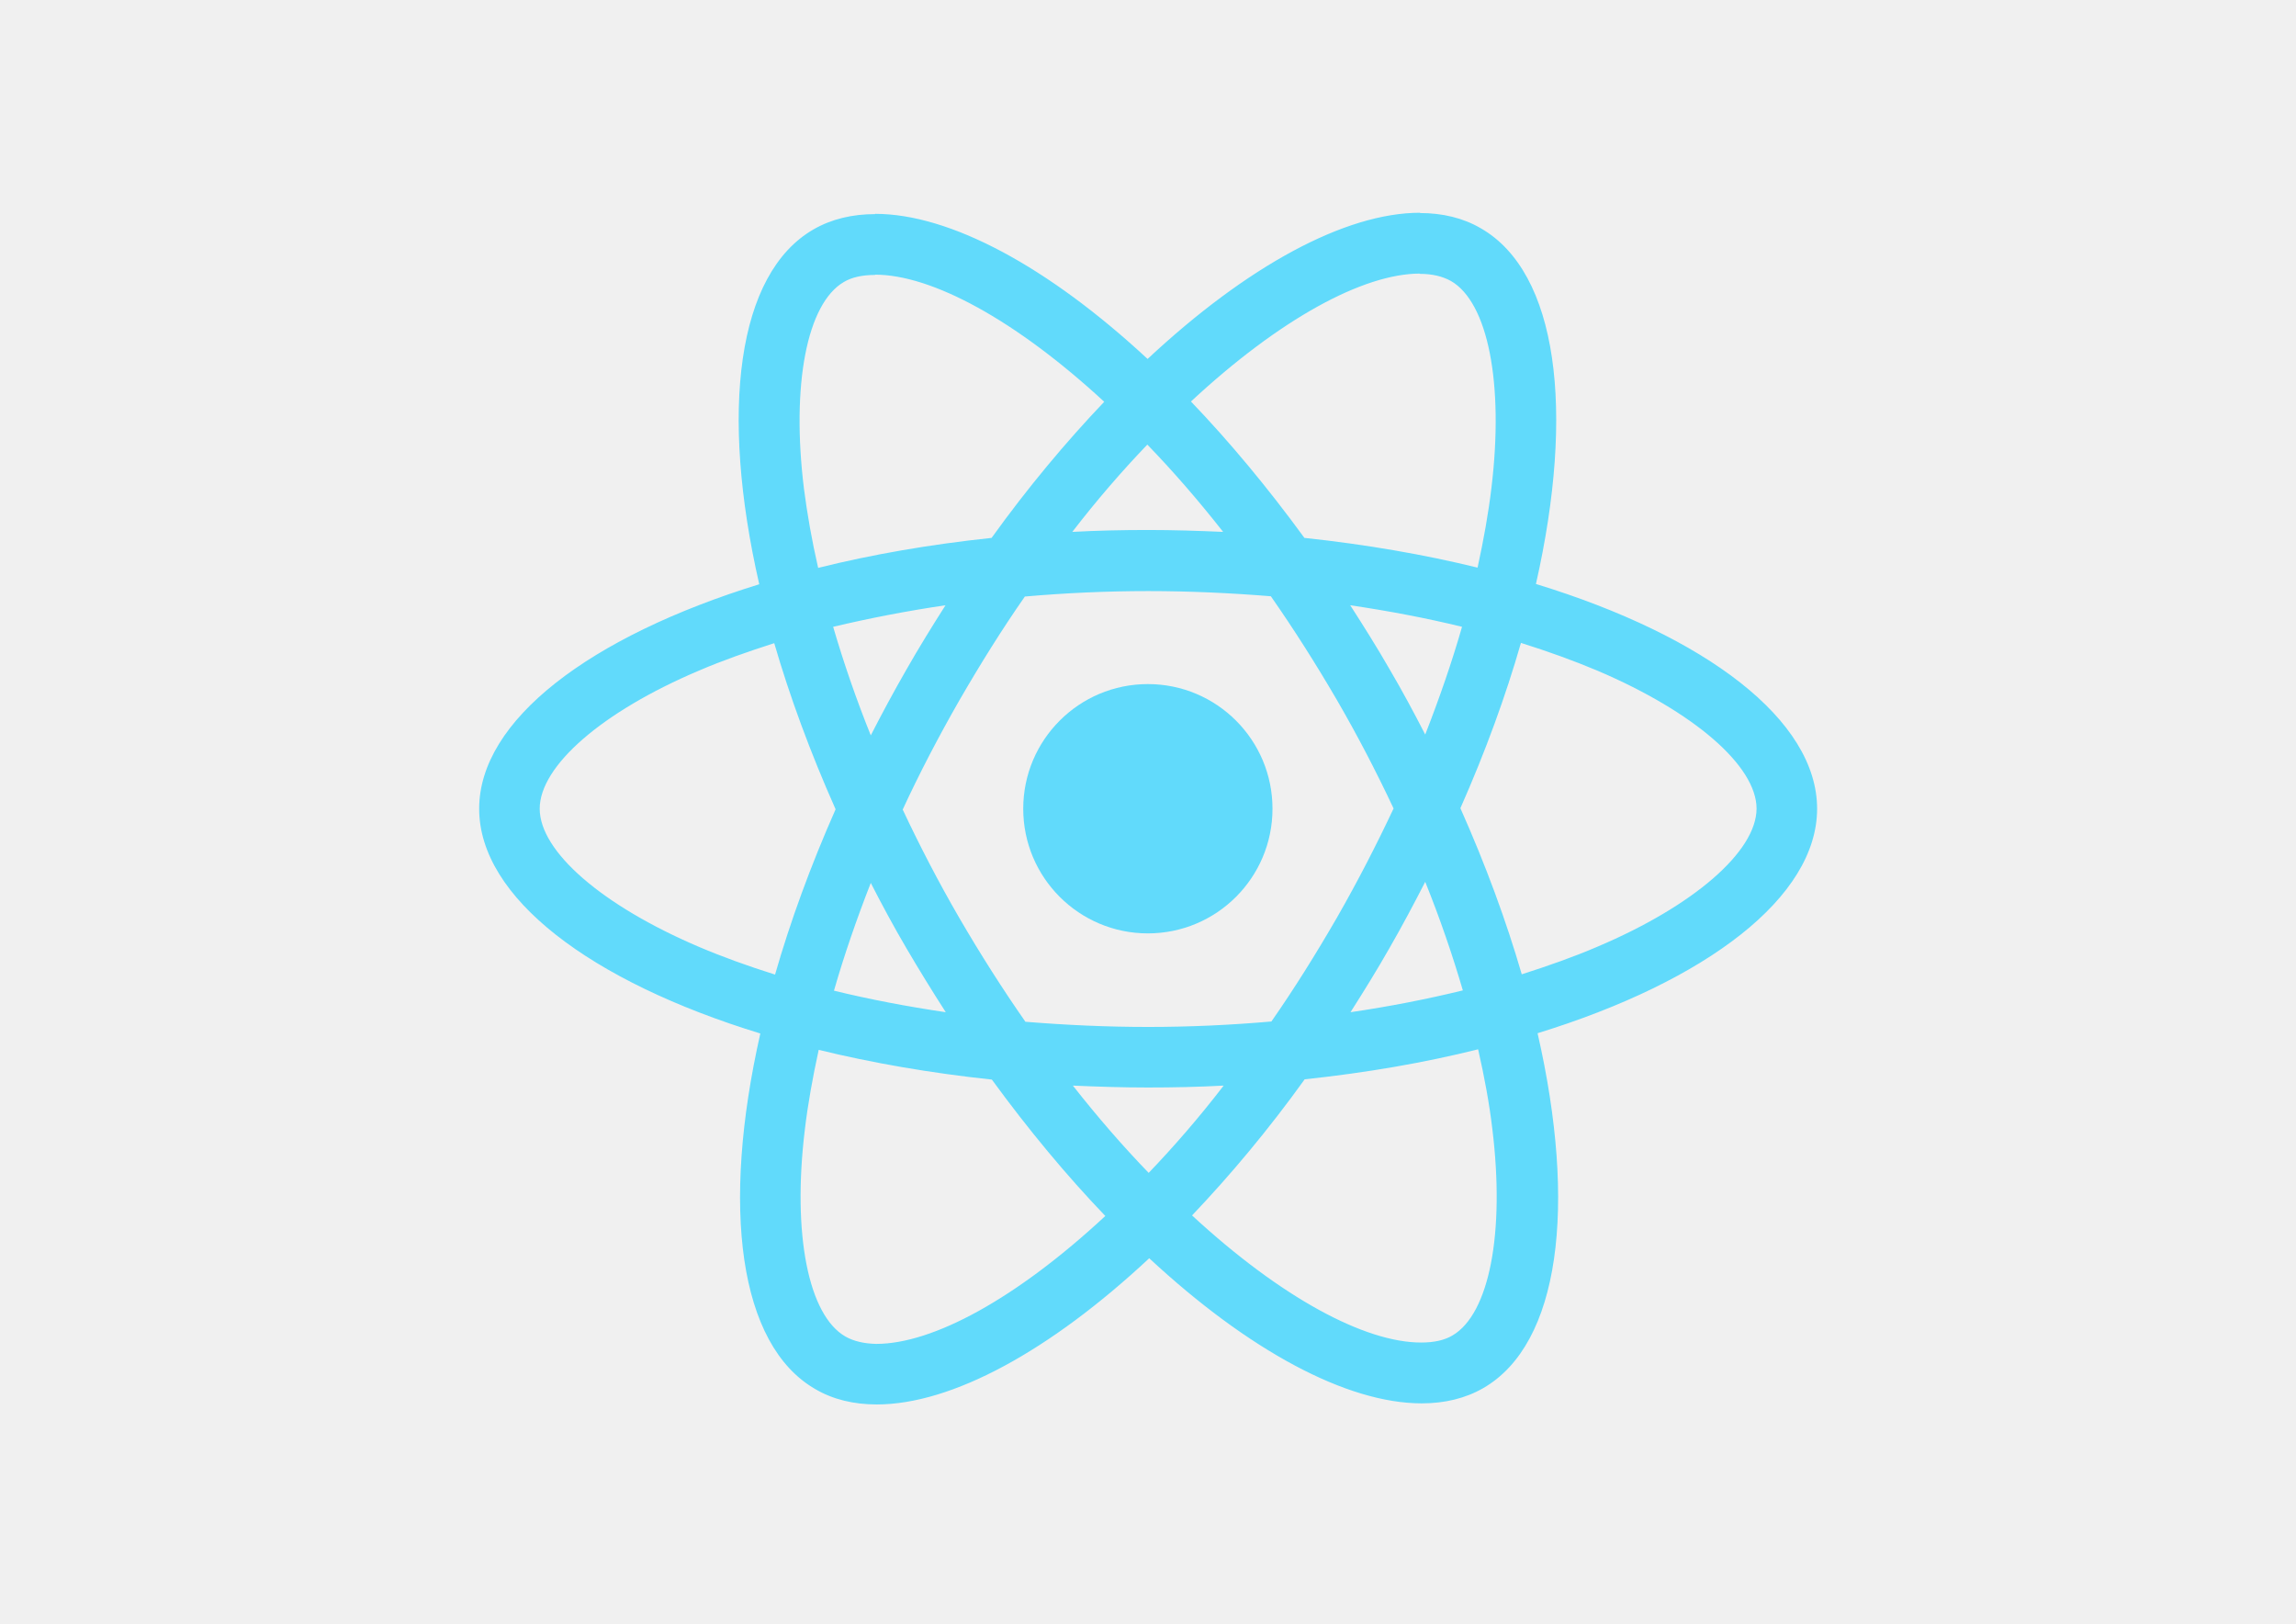
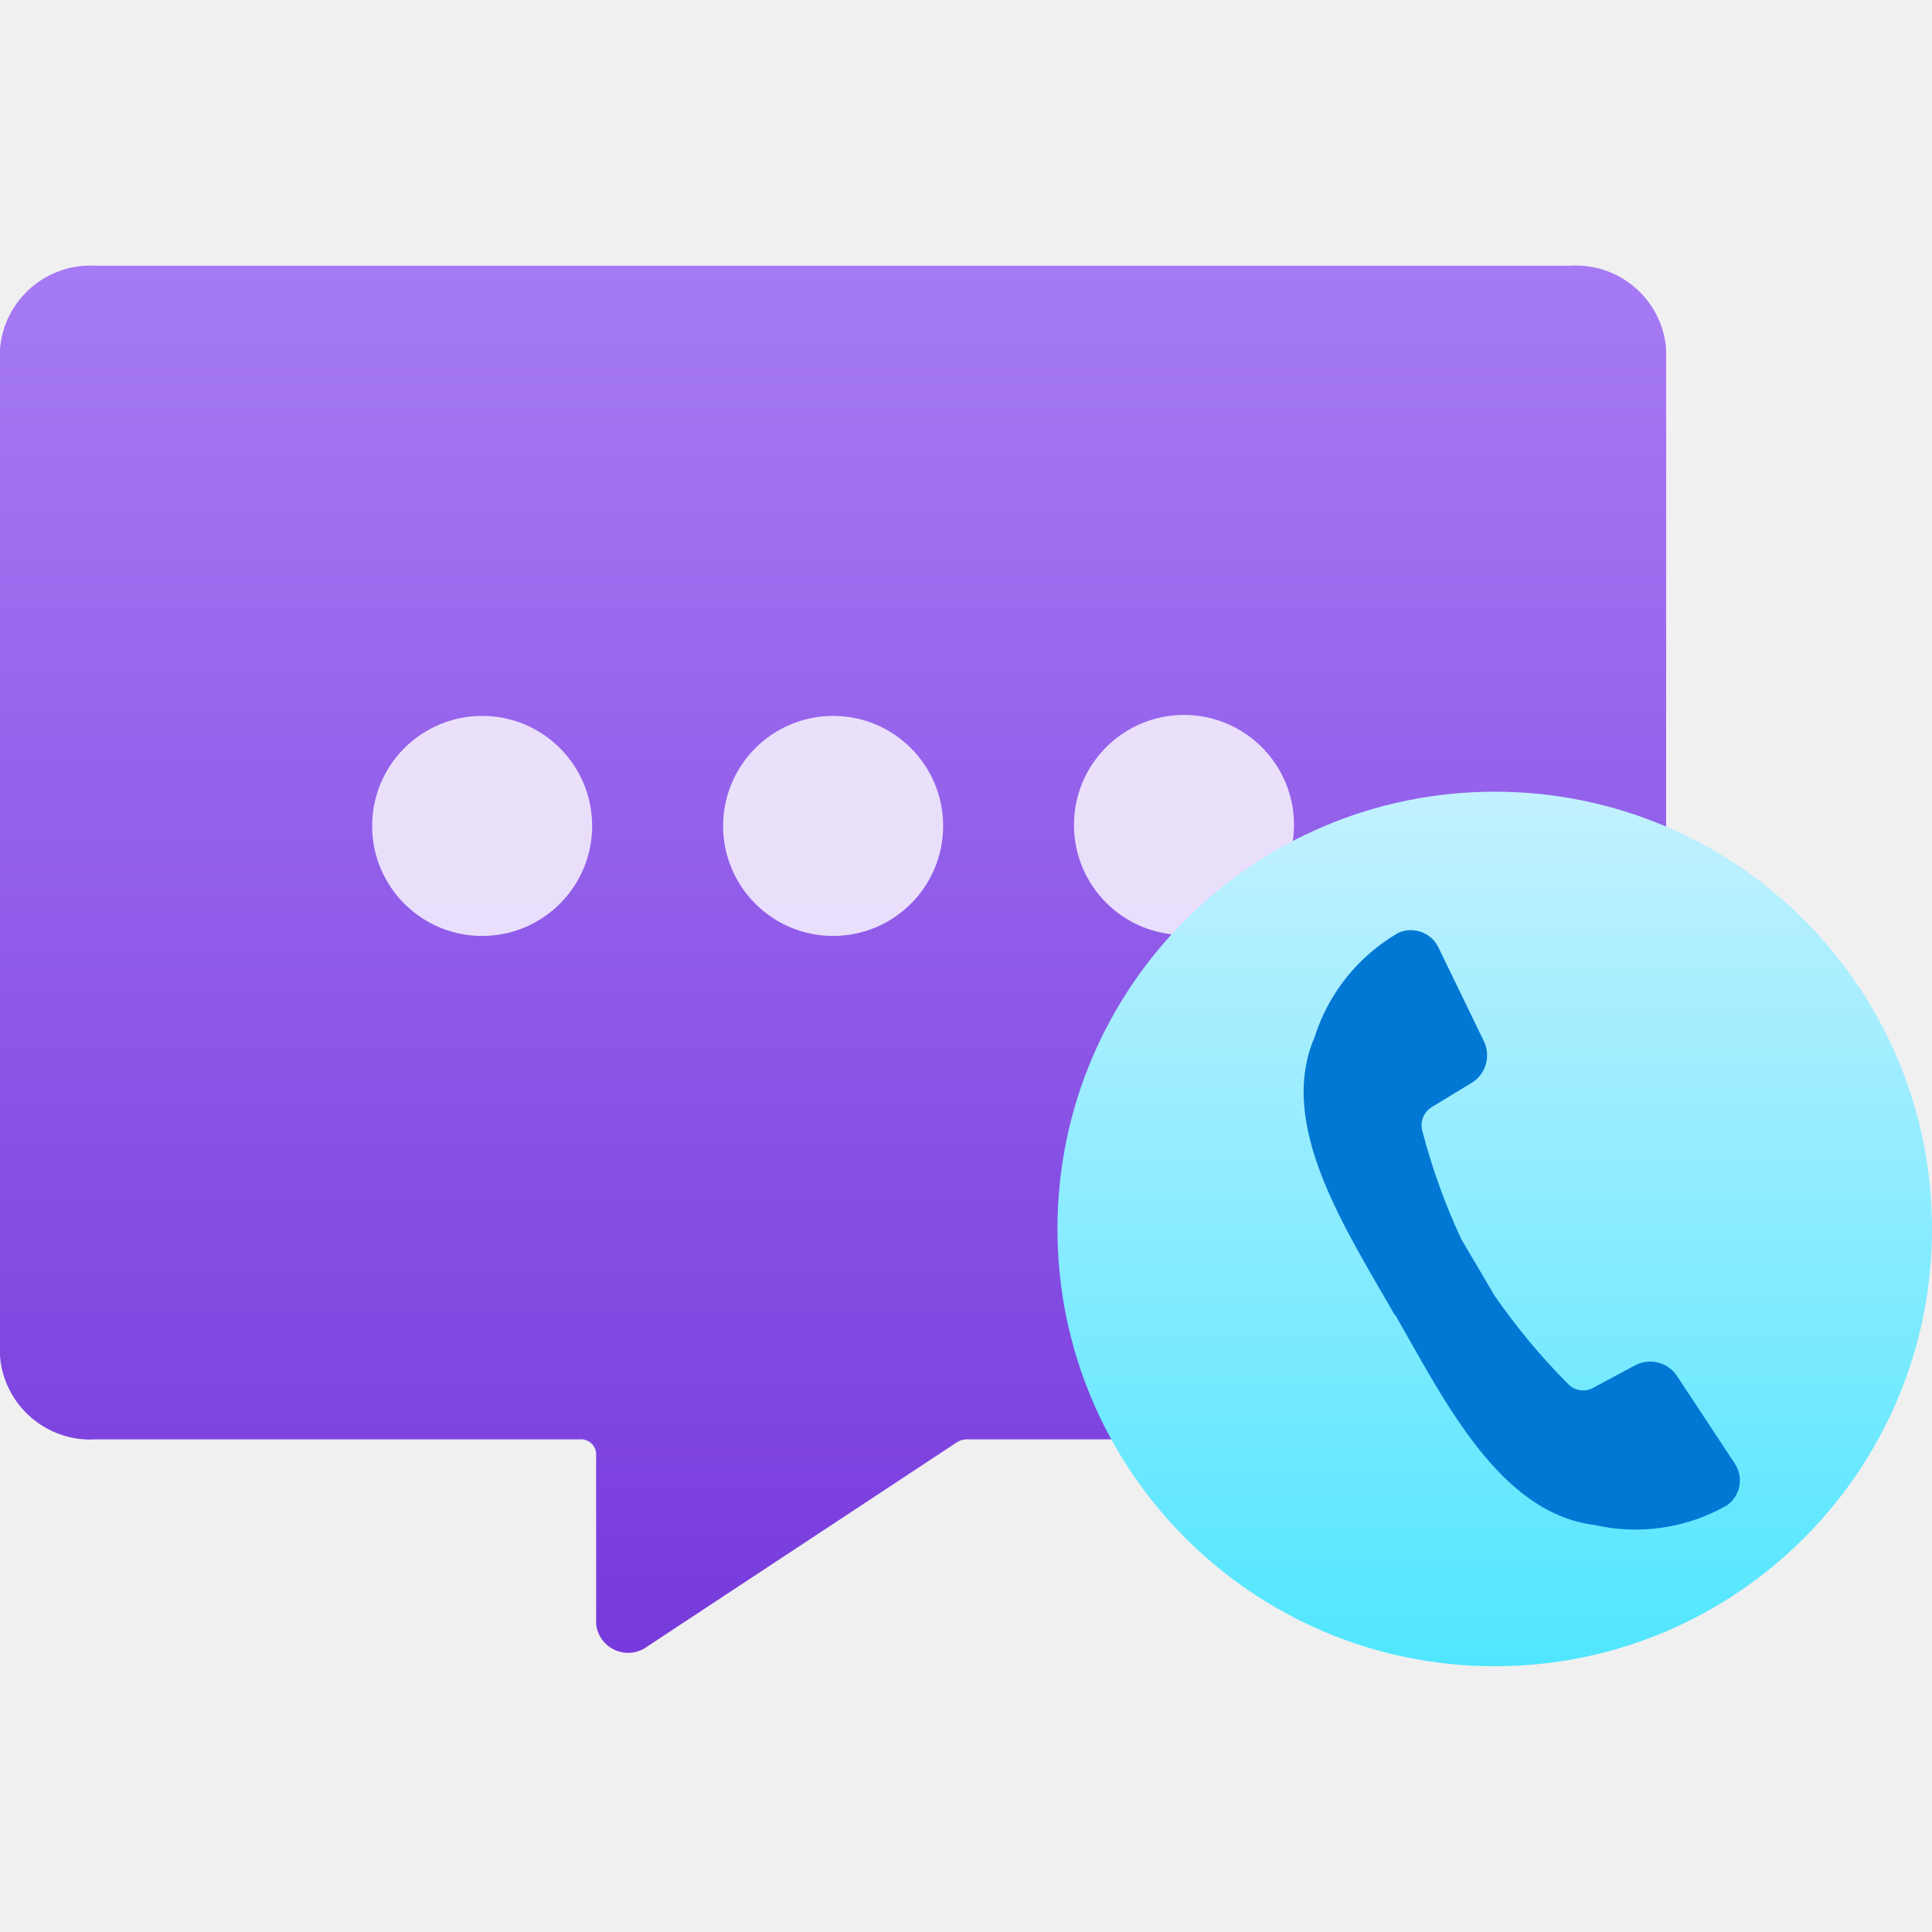
- <svg xmlns="http://www.w3.org/2000/svg" viewBox="0 0 841.9 595.3">
-   <g fill="#61DAFB">
-     <path d="M666.3 296.5c0-32.5-40.7-63.3-103.1-82.4 14.4-63.6 8-114.2-20.2-130.4-6.5-3.8-14.1-5.6-22.4-5.6v22.3c4.6 0 8.3.9 11.4 2.6 13.6 7.8 19.5 37.5 14.9 75.7-1.1 9.4-2.9 19.3-5.1 29.4-19.6-4.8-41-8.5-63.5-10.9-13.5-18.5-27.5-35.3-41.6-50 32.6-30.3 63.2-46.9 84-46.9V78c-27.5 0-63.5 19.6-99.9 53.6-36.4-33.8-72.4-53.2-99.9-53.2v22.3c20.7 0 51.4 16.5 84 46.6-14 14.7-28 31.4-41.3 49.9-22.6 2.4-44 6.1-63.6 11-2.3-10-4-19.7-5.2-29-4.7-38.2 1.1-67.9 14.6-75.8 3-1.8 6.9-2.6 11.5-2.6V78.5c-8.4 0-16 1.8-22.6 5.6-28.1 16.2-34.4 66.7-19.9 130.1-62.2 19.2-102.7 49.9-102.7 82.3 0 32.5 40.7 63.3 103.1 82.4-14.4 63.6-8 114.2 20.2 130.4 6.5 3.8 14.1 5.6 22.5 5.6 27.5 0 63.5-19.6 99.9-53.6 36.4 33.8 72.4 53.2 99.9 53.2 8.4 0 16-1.8 22.6-5.6 28.1-16.2 34.4-66.7 19.9-130.1 62-19.1 102.5-49.9 102.5-82.3zm-130.2-66.7c-3.7 12.9-8.3 26.2-13.5 39.5-4.1-8-8.4-16-13.1-24-4.6-8-9.5-15.8-14.4-23.4 14.2 2.1 27.9 4.7 41 7.9zm-45.8 106.5c-7.8 13.5-15.8 26.3-24.1 38.2-14.9 1.3-30 2-45.2 2-15.1 0-30.2-.7-45-1.9-8.3-11.9-16.4-24.6-24.2-38-7.6-13.1-14.5-26.4-20.8-39.8 6.2-13.4 13.2-26.8 20.7-39.9 7.8-13.5 15.8-26.3 24.1-38.2 14.9-1.3 30-2 45.2-2 15.1 0 30.2.7 45 1.9 8.3 11.9 16.4 24.6 24.2 38 7.6 13.1 14.5 26.4 20.8 39.8-6.3 13.4-13.2 26.8-20.7 39.9zm32.3-13c5.4 13.4 10 26.8 13.8 39.8-13.1 3.2-26.9 5.9-41.2 8 4.9-7.7 9.8-15.6 14.4-23.7 4.6-8 8.9-16.1 13-24.1zM421.2 430c-9.3-9.6-18.6-20.3-27.8-32 9 .4 18.2.7 27.5.7 9.4 0 18.7-.2 27.8-.7-9 11.7-18.3 22.4-27.5 32zm-74.4-58.9c-14.2-2.1-27.9-4.7-41-7.9 3.7-12.9 8.3-26.2 13.5-39.5 4.1 8 8.4 16 13.1 24 4.7 8 9.5 15.8 14.4 23.4zM420.7 163c9.3 9.6 18.6 20.3 27.8 32-9-.4-18.2-.7-27.5-.7-9.4 0-18.7.2-27.8.7 9-11.7 18.3-22.4 27.5-32zm-74 58.9c-4.9 7.7-9.8 15.6-14.4 23.7-4.6 8-8.9 16-13 24-5.4-13.4-10-26.8-13.8-39.8 13.1-3.1 26.9-5.8 41.2-7.9zm-90.5 125.2c-35.4-15.1-58.3-34.9-58.3-50.6 0-15.7 22.9-35.6 58.3-50.6 8.6-3.7 18-7 27.7-10.1 5.7 19.6 13.2 40 22.5 60.9-9.2 20.8-16.6 41.1-22.2 60.6-9.9-3.1-19.3-6.5-28-10.2zM310 490c-13.6-7.8-19.5-37.5-14.9-75.7 1.1-9.4 2.9-19.3 5.1-29.4 19.6 4.8 41 8.5 63.5 10.9 13.5 18.5 27.5 35.3 41.6 50-32.6 30.3-63.2 46.9-84 46.9-4.5-.1-8.3-1-11.3-2.7zm237.2-76.2c4.7 38.2-1.1 67.9-14.6 75.8-3 1.8-6.9 2.6-11.5 2.6-20.7 0-51.4-16.5-84-46.6 14-14.7 28-31.4 41.3-49.9 22.6-2.4 44-6.1 63.6-11 2.3 10.1 4.1 19.8 5.2 29.1zm38.5-66.7c-8.6 3.7-18 7-27.7 10.1-5.7-19.6-13.2-40-22.5-60.9 9.2-20.8 16.6-41.1 22.2-60.6 9.9 3.1 19.3 6.5 28.1 10.2 35.4 15.1 58.3 34.9 58.3 50.6-.1 15.7-23 35.6-58.4 50.6zM320.8 78.4z" />
-     <circle cx="420.9" cy="296.5" r="45.7" />
-     <path d="M520.5 78.1z" />
+ <svg xmlns="http://www.w3.org/2000/svg" width="18" height="18" viewBox="0 0 18 18">
+   <defs>
+     <linearGradient id="e693c899-5f5d-478d-b979-b6888a267030" x1="7.762" y1="2.476" x2="7.762" y2="15.391" gradientUnits="userSpaceOnUse">
+       <stop offset="0.002" stop-color="#a67af4" />
+       <stop offset="1" stop-color="#773adc" />
+     </linearGradient>
+     <linearGradient id="ec7a0191-6903-4b3c-9f74-799112b8ee09" x1="13.926" y1="7.376" x2="13.926" y2="15.524" gradientUnits="userSpaceOnUse">
+       <stop offset="0" stop-color="#c3f1ff" />
+       <stop offset="1" stop-color="#50e6ff" />
+     </linearGradient>
+   </defs>
+   <g id="beab6721-a8e3-4493-b90b-351ab8c715db">
+     <path d="M.9,2.476H14.623a.844.844,0,0,1,.9.774v9.386a.846.846,0,0,1-.9.774H9.007a.168.168,0,0,0-.091.027l-2.881,1.9a.3.3,0,0,1-.481-.205V13.539a.141.141,0,0,0-.15-.129H.9a.845.845,0,0,1-.9-.774V3.25A.846.846,0,0,1,.9,2.476Z" fill="url(#e693c899-5f5d-478d-b979-b6888a267030)" />
+     <path d="M11.031,6.661a1.025,1.025,0,1,1-1.025,1.025A1.025,1.025,0,0,1,11.031,6.661ZM6.737,7.7A1.025,1.025,0,1,0,7.762,6.67,1.025,1.025,0,0,0,6.737,7.7Zm-3.27,0A1.025,1.025,0,1,0,4.492,6.67,1.025,1.025,0,0,0,3.467,7.7Z" fill="#fff" opacity="0.8" />
+     <circle cx="13.926" cy="11.45" r="4.074" fill="url(#ec7a0191-6903-4b3c-9f74-799112b8ee09)" />
+     <path d="M16.164,13.638l-.537-.814a.3.3,0,0,0-.4-.1l-.385.207a.194.194,0,0,1-.23-.034,6,6,0,0,1-.689-.828l-.308-.523a5.945,5.945,0,0,1-.365-1.014.2.2,0,0,1,.087-.216l.373-.227a.3.3,0,0,0,.114-.39L13.4,8.824a.285.285,0,0,0-.372-.133,1.722,1.722,0,0,0-.78.971c-.352.815.28,1.774.747,2.59H13c.467.816.976,1.846,1.856,1.956a1.719,1.719,0,0,0,1.232-.182A.283.283,0,0,0,16.164,13.638Z" fill="#0078d4" />
  </g>
</svg>
